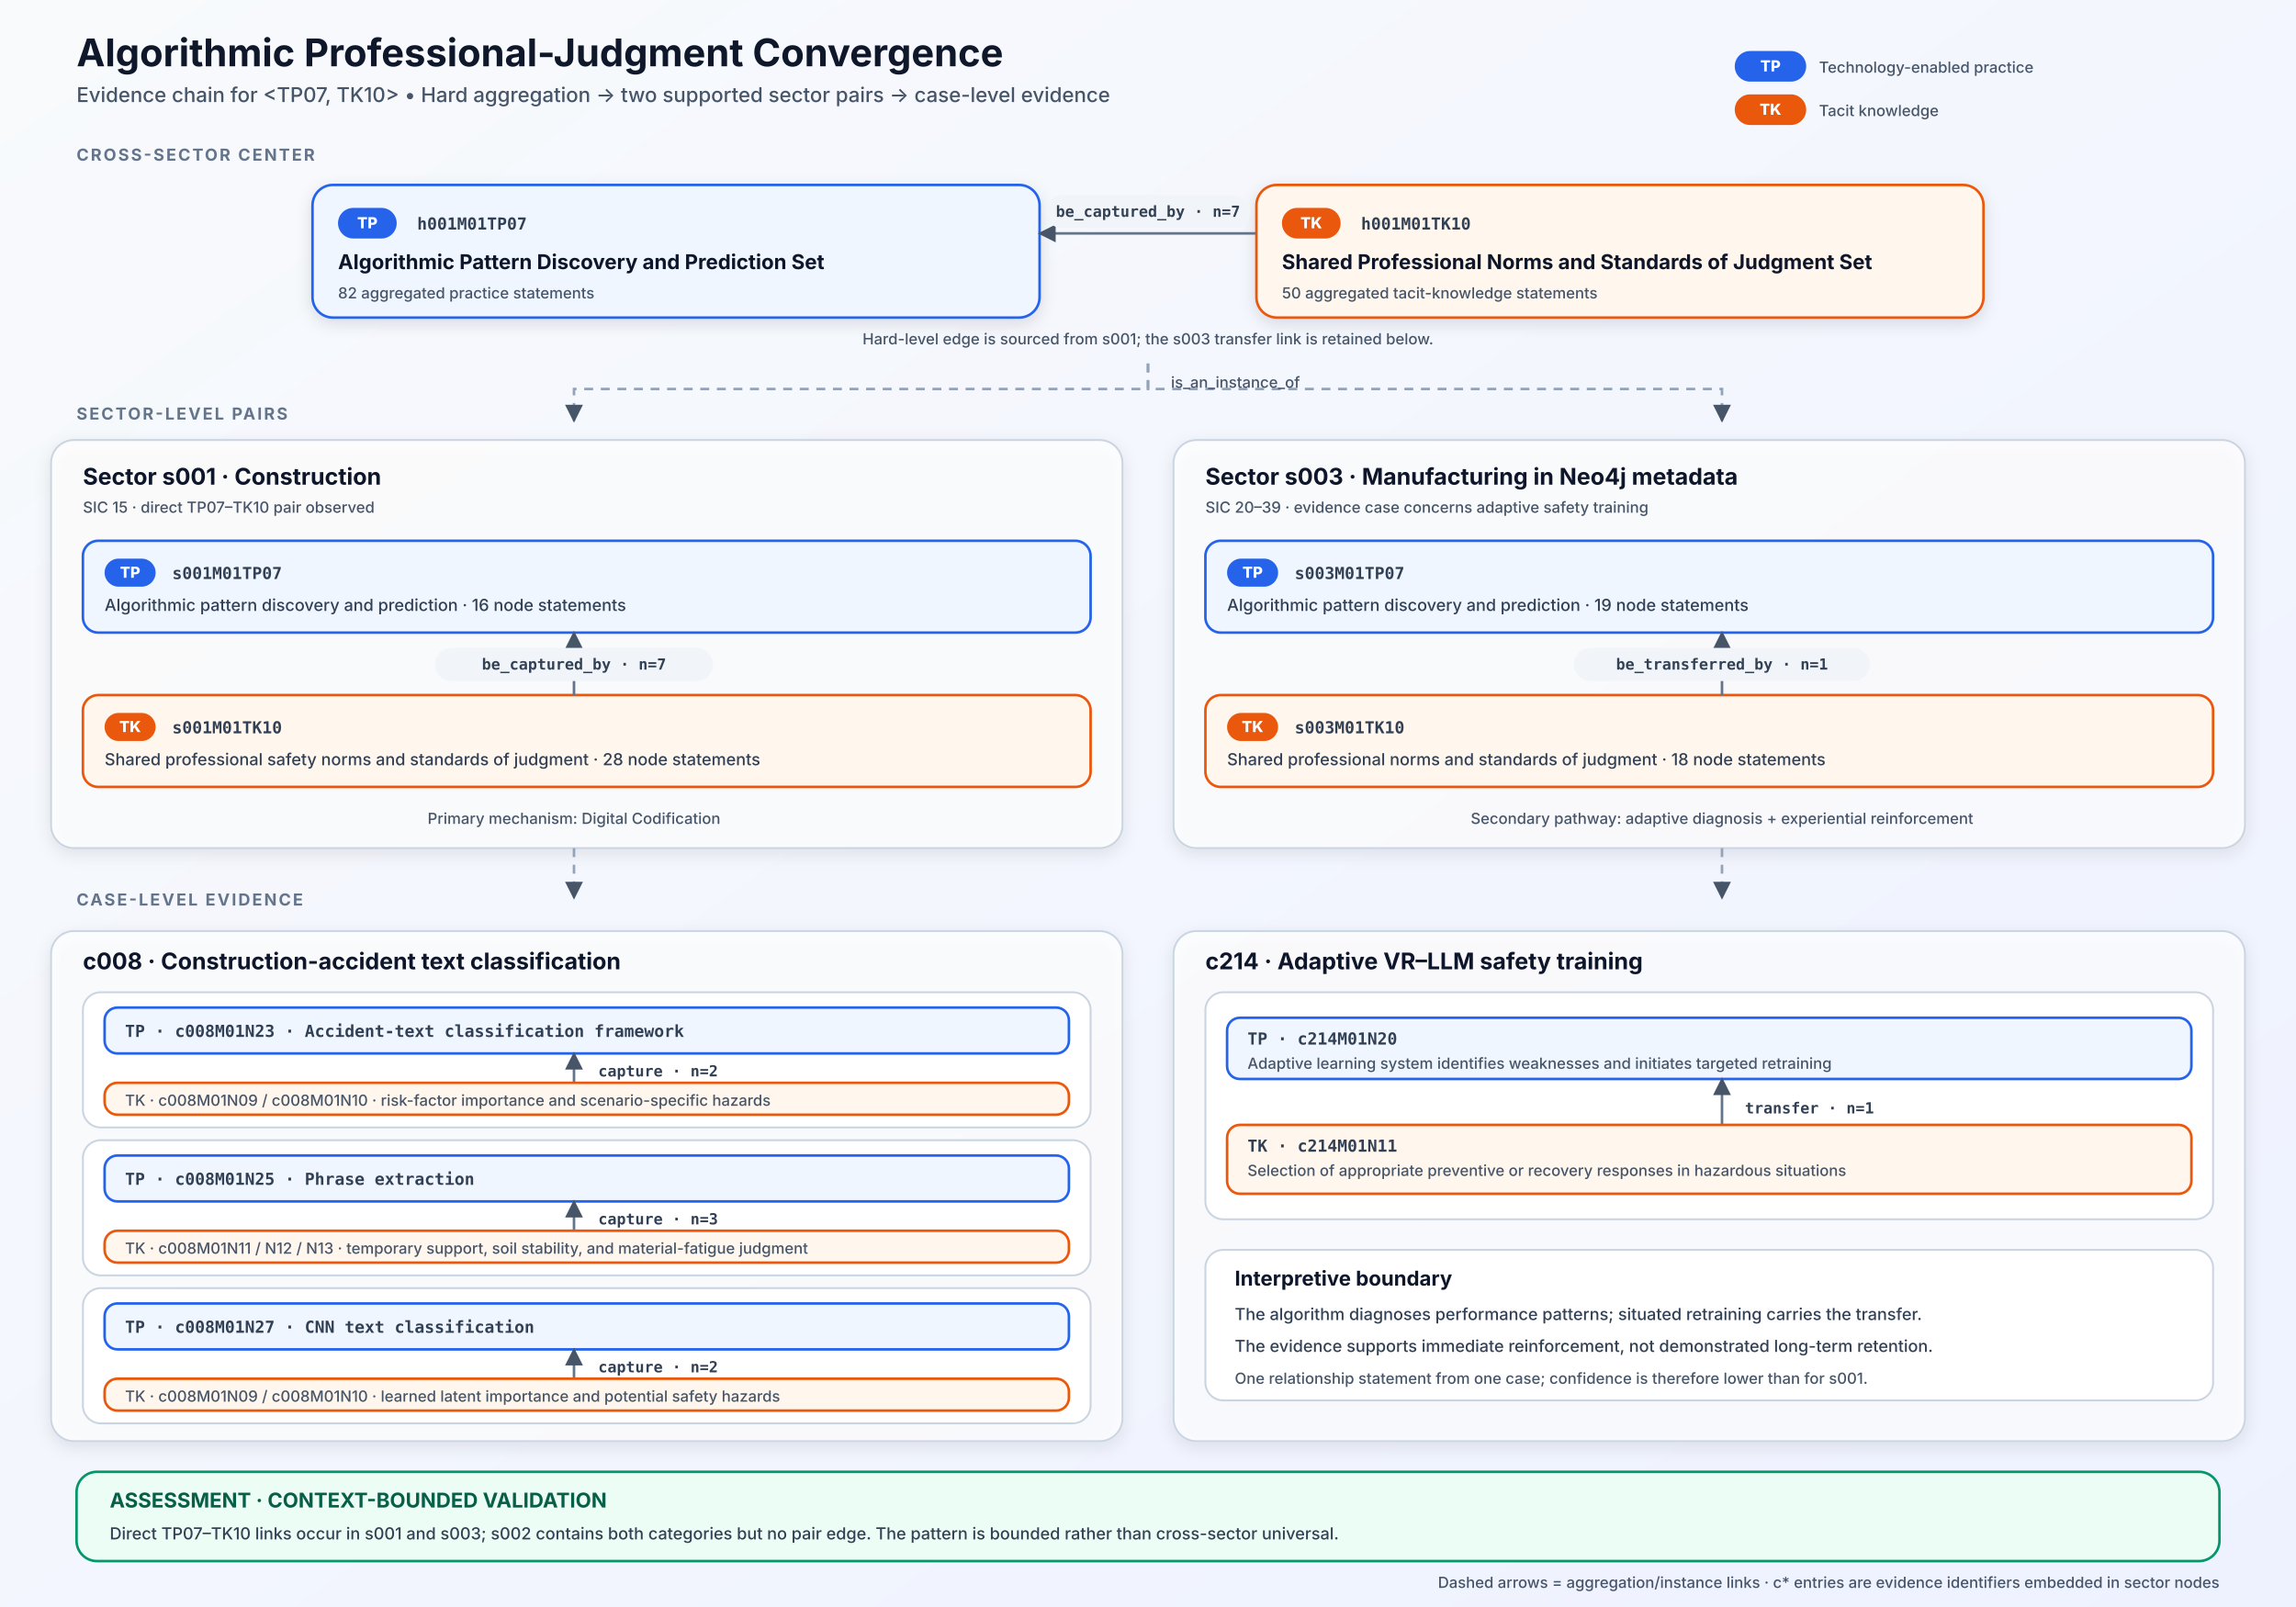
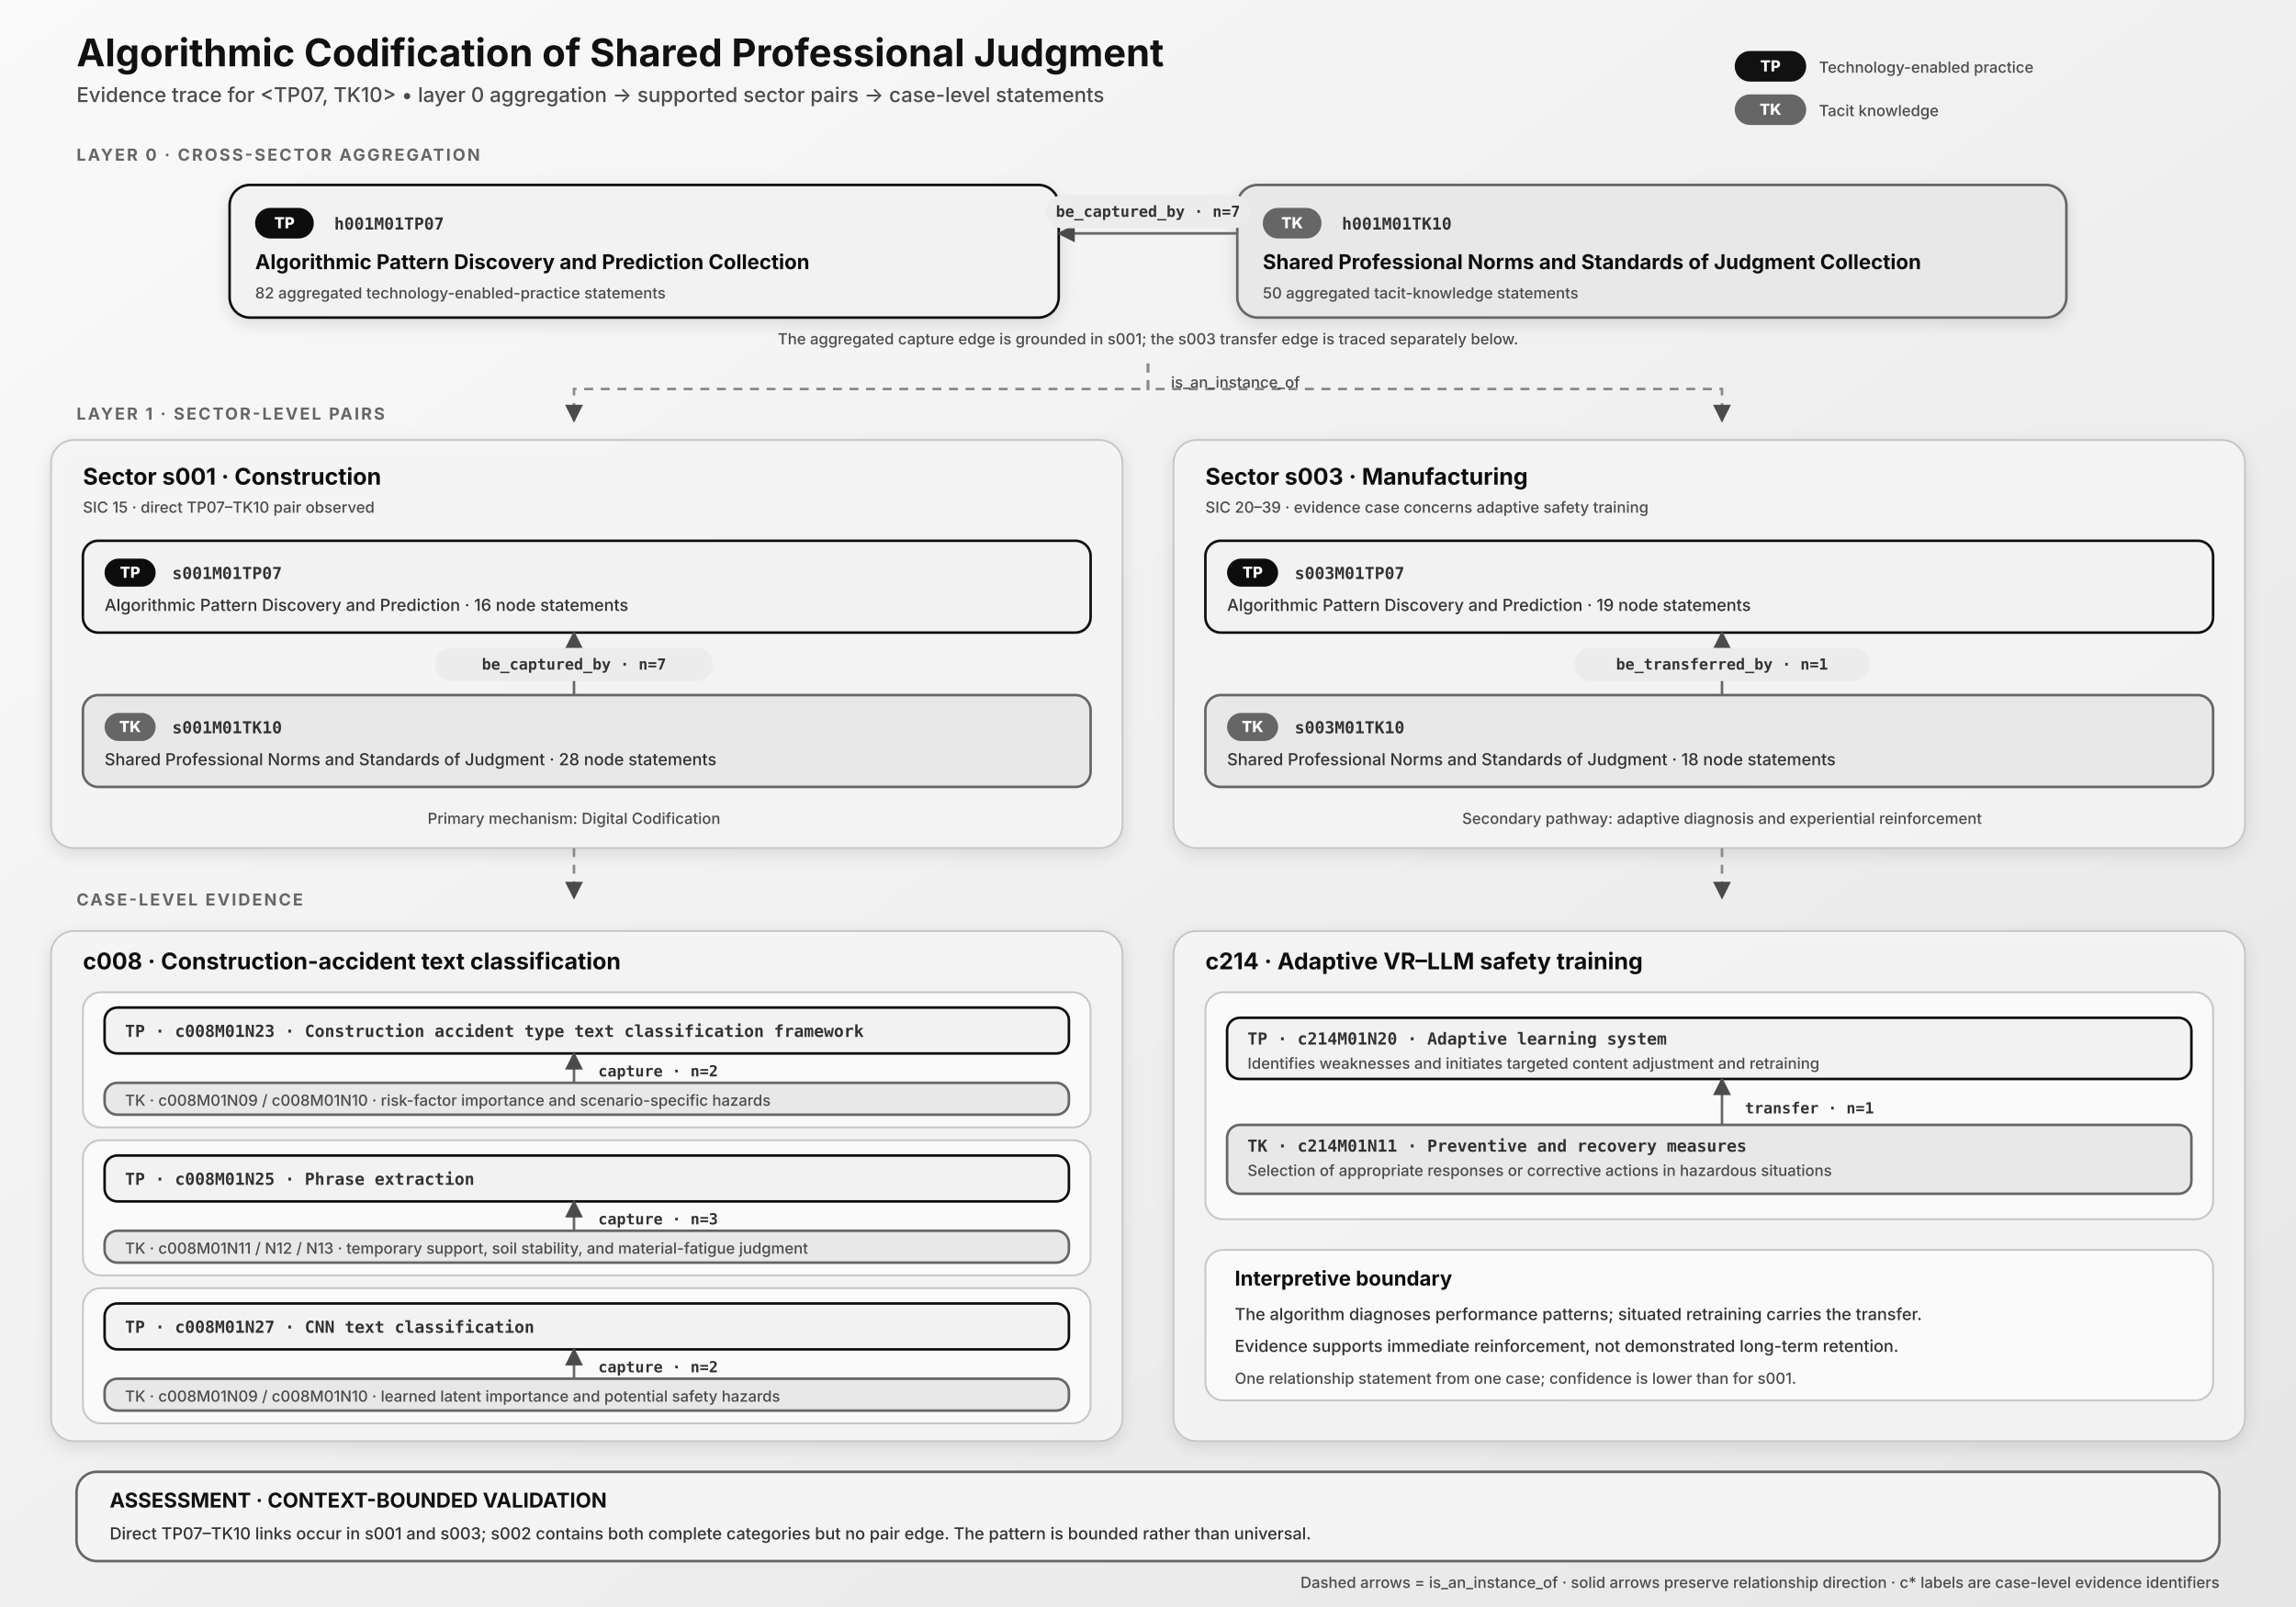
<svg xmlns="http://www.w3.org/2000/svg" width="1800" height="1260" viewBox="0 0 1800 1260" role="img" aria-labelledby="title desc">
  <defs>
    <linearGradient id="bg" x1="0" y1="0" x2="1" y2="1">
-       <stop offset="0" stop-color="#F8FAFC" />
-       <stop offset="1" stop-color="#EEF2FF" />
+       <stop offset="0" stop-color="#FAFAFA" />
+       <stop offset="1" stop-color="#E6E6E6" />
    </linearGradient>
    <filter id="shadow" x="-20%" y="-20%" width="140%" height="140%">
-       <feDropShadow dx="0" dy="4" stdDeviation="6" flood-color="#0F172A" flood-opacity="0.12" />
+       <feDropShadow dx="0" dy="4" stdDeviation="6" flood-color="#000000" flood-opacity="0.12" />
    </filter>
    <marker id="arrow" viewBox="0 0 10 10" refX="9" refY="5" markerWidth="7" markerHeight="7" orient="auto-start-reverse">
-       <path d="M 0 0 L 10 5 L 0 10 z" fill="#475569" />
+       <path d="M 0 0 L 10 5 L 0 10 z" fill="#4B4B4B" />
    </marker>
    <style>
-       .title { font: 700 30px Inter, ui-sans-serif, system-ui, sans-serif; fill: #0F172A; }
-       .subtitle { font: 500 16px Inter, ui-sans-serif, system-ui, sans-serif; fill: #475569; }
-       .level { font: 700 13px Inter, ui-sans-serif, system-ui, sans-serif; letter-spacing: 1.5px; fill: #64748B; }
-       .sector { font: 700 18px Inter, ui-sans-serif, system-ui, sans-serif; fill: #0F172A; }
-       .node-title { font: 700 16px Inter, ui-sans-serif, system-ui, sans-serif; fill: #0F172A; }
-       .node-id { font: 600 13px ui-monospace, SFMono-Regular, Menlo, monospace; fill: #334155; }
-       .body { font: 500 13px Inter, ui-sans-serif, system-ui, sans-serif; fill: #334155; }
-       .small { font: 500 12px Inter, ui-sans-serif, system-ui, sans-serif; fill: #475569; }
-       .rel { font: 700 12px ui-monospace, SFMono-Regular, Menlo, monospace; fill: #334155; }
-       .badge { font: 800 12px Inter, ui-sans-serif, system-ui, sans-serif; fill: white; }
-       .tp { fill: #EFF6FF; stroke: #2563EB; stroke-width: 2; }
-       .tk { fill: #FFF7ED; stroke: #EA580C; stroke-width: 2; }
-       .case { fill: white; stroke: #CBD5E1; stroke-width: 1.5; }
-       .sector-box { fill: rgba(255,255,255,0.72); stroke: #CBD5E1; stroke-width: 1.5; }
-       .connector { fill: none; stroke: #64748B; stroke-width: 2; }
-       .inst { fill: none; stroke: #94A3B8; stroke-width: 2; stroke-dasharray: 7 6; marker-end: url(#arrow); }
+       .title { font: 700 30px Inter, ui-sans-serif, system-ui, sans-serif; fill: #111111; }
+       .subtitle { font: 500 16px Inter, ui-sans-serif, system-ui, sans-serif; fill: #4B4B4B; }
+       .level { font: 700 13px Inter, ui-sans-serif, system-ui, sans-serif; letter-spacing: 1.5px; fill: #666666; }
+       .sector { font: 700 18px Inter, ui-sans-serif, system-ui, sans-serif; fill: #111111; }
+       .node-title { font: 700 16px Inter, ui-sans-serif, system-ui, sans-serif; fill: #111111; }
+       .node-id { font: 600 13px ui-monospace, SFMono-Regular, Menlo, monospace; fill: #333333; }
+       .body { font: 500 13px Inter, ui-sans-serif, system-ui, sans-serif; fill: #333333; }
+       .small { font: 500 12px Inter, ui-sans-serif, system-ui, sans-serif; fill: #4B4B4B; }
+       .rel { font: 700 12px ui-monospace, SFMono-Regular, Menlo, monospace; fill: #333333; }
+       .badge { font: 800 12px Inter, ui-sans-serif, system-ui, sans-serif; fill: #FFFFFF; }
+       .tp { fill: #F2F2F2; stroke: #111111; stroke-width: 2; }
+       .tk { fill: #E8E8E8; stroke: #666666; stroke-width: 2; }
+       .case { fill: #FAFAFA; stroke: #C7C7C7; stroke-width: 1.5; }
+       .sector-box { fill: rgba(245,245,245,0.85); stroke: #C7C7C7; stroke-width: 1.5; }
+       .assessment { fill: #F4F4F4; stroke: #666666; stroke-width: 2; }
+       .connector { fill: none; stroke: #666666; stroke-width: 2; }
+       .inst { fill: none; stroke: #8A8A8A; stroke-width: 2; stroke-dasharray: 7 6; marker-end: url(#arrow); }
    </style>
  </defs>
  <rect width="1800" height="1260" fill="url(#bg)" />
-   <text x="60" y="52" class="title">Algorithmic Professional-Judgment Convergence</text>
-   <text x="60" y="80" class="subtitle">Evidence chain for &lt;TP07, TK10&gt; • Hard aggregation → two supported sector pairs → case-level evidence</text>
+   <text x="60" y="52" class="title">Algorithmic Codification of Shared Professional Judgment</text>
+   <text x="60" y="80" class="subtitle">Evidence trace for &lt;TP07, TK10&gt; • layer 0 aggregation → supported sector pairs → case-level statements</text>
  <g transform="translate(1360,40)">
-     <rect x="0" y="0" width="56" height="24" rx="12" fill="#2563EB" />
+     <rect x="0" y="0" width="56" height="24" rx="12" fill="#111111" />
    <text x="28" y="16" text-anchor="middle" class="badge">TP</text>
    <text x="66" y="17" class="small">Technology-enabled practice</text>
-     <rect x="0" y="34" width="56" height="24" rx="12" fill="#EA580C" />
+     <rect x="0" y="34" width="56" height="24" rx="12" fill="#666666" />
    <text x="28" y="50" text-anchor="middle" class="badge">TK</text>
    <text x="66" y="51" class="small">Tacit knowledge</text>
  </g>
-   <text x="60" y="126" class="level">CROSS-SECTOR CENTER</text>
+   <text x="60" y="126" class="level">LAYER 0 · CROSS-SECTOR AGGREGATION</text>
  <g filter="url(#shadow)">
-     <rect x="245" y="145" width="570" height="104" rx="16" class="tp" />
-     <rect x="265" y="163" width="46" height="24" rx="12" fill="#2563EB" />
-     <text x="288" y="179" text-anchor="middle" class="badge">TP</text>
-     <text x="327" y="180" class="node-id">h001M01TP07</text>
-     <text x="265" y="211" class="node-title">Algorithmic Pattern Discovery and Prediction Set</text>
-     <text x="265" y="234" class="small">82 aggregated practice statements</text>
-     <rect x="985" y="145" width="570" height="104" rx="16" class="tk" />
-     <rect x="1005" y="163" width="46" height="24" rx="12" fill="#EA580C" />
-     <text x="1028" y="179" text-anchor="middle" class="badge">TK</text>
-     <text x="1067" y="180" class="node-id">h001M01TK10</text>
-     <text x="1005" y="211" class="node-title">Shared Professional Norms and Standards of Judgment Set</text>
-     <text x="1005" y="234" class="small">50 aggregated tacit-knowledge statements</text>
+     <rect x="180" y="145" width="650" height="104" rx="16" class="tp" />
+     <rect x="200" y="163" width="46" height="24" rx="12" fill="#111111" />
+     <text x="223" y="179" text-anchor="middle" class="badge">TP</text>
+     <text x="262" y="180" class="node-id">h001M01TP07</text>
+     <text x="200" y="211" class="node-title">Algorithmic Pattern Discovery and Prediction Collection</text>
+     <text x="200" y="234" class="small">82 aggregated technology-enabled-practice statements</text>
+     <rect x="970" y="145" width="650" height="104" rx="16" class="tk" />
+     <rect x="990" y="163" width="46" height="24" rx="12" fill="#666666" />
+     <text x="1013" y="179" text-anchor="middle" class="badge">TK</text>
+     <text x="1052" y="180" class="node-id">h001M01TK10</text>
+     <text x="990" y="211" class="node-title">Shared Professional Norms and Standards of Judgment Collection</text>
+     <text x="990" y="234" class="small">50 aggregated tacit-knowledge statements</text>
  </g>
-   <path d="M985 183 H815" class="connector" marker-end="url(#arrow)" />
-   <rect x="820" y="153" width="160" height="26" rx="13" fill="#F1F5F9" />
+   <path d="M970 183 H830" class="connector" marker-end="url(#arrow)" />
+   <rect x="820" y="153" width="160" height="26" rx="13" fill="#ECECEC" />
  <text x="900" y="170" text-anchor="middle" class="rel">be_captured_by · n=7</text>
-   <text x="900" y="270" text-anchor="middle" class="small">Hard-level edge is sourced from s001; the s003 transfer link is retained below.</text>
+   <text x="900" y="270" text-anchor="middle" class="small">The aggregated capture edge is grounded in s001; the s003 transfer edge is traced separately below.</text>
  <path d="M900 285 V305 H450 V330" class="inst" />
  <path d="M900 285 V305 H1350 V330" class="inst" />
  <text x="918" y="304" class="small">is_an_instance_of</text>
-   <text x="60" y="329" class="level">SECTOR-LEVEL PAIRS</text>
+   <text x="60" y="329" class="level">LAYER 1 · SECTOR-LEVEL PAIRS</text>
  <g filter="url(#shadow)">
    <rect x="40" y="345" width="840" height="320" rx="18" class="sector-box" />
    <text x="65" y="380" class="sector">Sector s001 · Construction</text>
    <text x="65" y="402" class="small">SIC 15 · direct TP07–TK10 pair observed</text>
    <rect x="65" y="424" width="790" height="72" rx="12" class="tp" />
-     <rect x="82" y="438" width="40" height="22" rx="11" fill="#2563EB" />
+     <rect x="82" y="438" width="40" height="22" rx="11" fill="#111111" />
    <text x="102" y="453" text-anchor="middle" class="badge">TP</text>
    <text x="135" y="454" class="node-id">s001M01TP07</text>
-     <text x="82" y="479" class="body">Algorithmic pattern discovery and prediction · 16 node statements</text>
+     <text x="82" y="479" class="body">Algorithmic Pattern Discovery and Prediction · 16 node statements</text>
    <rect x="65" y="545" width="790" height="72" rx="12" class="tk" />
-     <rect x="82" y="559" width="40" height="22" rx="11" fill="#EA580C" />
+     <rect x="82" y="559" width="40" height="22" rx="11" fill="#666666" />
    <text x="102" y="574" text-anchor="middle" class="badge">TK</text>
    <text x="135" y="575" class="node-id">s001M01TK10</text>
-     <text x="82" y="600" class="body">Shared professional safety norms and standards of judgment · 28 node statements</text>
+     <text x="82" y="600" class="body">Shared Professional Norms and Standards of Judgment · 28 node statements</text>
  </g>
  <path d="M450 545 V496" class="connector" marker-end="url(#arrow)" />
-   <rect x="341" y="508" width="218" height="26" rx="13" fill="#F1F5F9" />
+   <rect x="341" y="508" width="218" height="26" rx="13" fill="#ECECEC" />
  <text x="450" y="525" text-anchor="middle" class="rel">be_captured_by · n=7</text>
  <text x="450" y="646" text-anchor="middle" class="small">Primary mechanism: Digital Codification</text>
  <g filter="url(#shadow)">
    <rect x="920" y="345" width="840" height="320" rx="18" class="sector-box" />
-     <text x="945" y="380" class="sector">Sector s003 · Manufacturing in Neo4j metadata</text>
+     <text x="945" y="380" class="sector">Sector s003 · Manufacturing</text>
    <text x="945" y="402" class="small">SIC 20–39 · evidence case concerns adaptive safety training</text>
    <rect x="945" y="424" width="790" height="72" rx="12" class="tp" />
-     <rect x="962" y="438" width="40" height="22" rx="11" fill="#2563EB" />
+     <rect x="962" y="438" width="40" height="22" rx="11" fill="#111111" />
    <text x="982" y="453" text-anchor="middle" class="badge">TP</text>
    <text x="1015" y="454" class="node-id">s003M01TP07</text>
-     <text x="962" y="479" class="body">Algorithmic pattern discovery and prediction · 19 node statements</text>
+     <text x="962" y="479" class="body">Algorithmic Pattern Discovery and Prediction · 19 node statements</text>
    <rect x="945" y="545" width="790" height="72" rx="12" class="tk" />
-     <rect x="962" y="559" width="40" height="22" rx="11" fill="#EA580C" />
+     <rect x="962" y="559" width="40" height="22" rx="11" fill="#666666" />
    <text x="982" y="574" text-anchor="middle" class="badge">TK</text>
    <text x="1015" y="575" class="node-id">s003M01TK10</text>
-     <text x="962" y="600" class="body">Shared professional norms and standards of judgment · 18 node statements</text>
+     <text x="962" y="600" class="body">Shared Professional Norms and Standards of Judgment · 18 node statements</text>
  </g>
  <path d="M1350 545 V496" class="connector" marker-end="url(#arrow)" />
-   <rect x="1234" y="508" width="232" height="26" rx="13" fill="#F1F5F9" />
+   <rect x="1234" y="508" width="232" height="26" rx="13" fill="#ECECEC" />
  <text x="1350" y="525" text-anchor="middle" class="rel">be_transferred_by · n=1</text>
-   <text x="1350" y="646" text-anchor="middle" class="small">Secondary pathway: adaptive diagnosis + experiential reinforcement</text>
+   <text x="1350" y="646" text-anchor="middle" class="small">Secondary pathway: adaptive diagnosis and experiential reinforcement</text>
  <path d="M450 665 V704" class="inst" />
  <path d="M1350 665 V704" class="inst" />
  <text x="60" y="710" class="level">CASE-LEVEL EVIDENCE</text>
  <g filter="url(#shadow)">
    <rect x="40" y="730" width="840" height="400" rx="18" class="sector-box" />
    <text x="65" y="760" class="sector">c008 · Construction-accident text classification</text>
    <rect x="65" y="778" width="790" height="106" rx="14" class="case" />
    <rect x="82" y="790" width="756" height="36" rx="10" class="tp" />
-     <text x="98" y="813" class="node-id">TP · c008M01N23 · Accident-text classification framework</text>
+     <text x="98" y="813" class="node-id">TP · c008M01N23 · Construction accident type text classification framework</text>
    <path d="M450 849 V826" class="connector" marker-end="url(#arrow)" />
    <text x="469" y="844" class="rel">capture · n=2</text>
    <rect x="82" y="849" width="756" height="25" rx="10" class="tk" />
    <text x="98" y="867" class="small">TK · c008M01N09 / c008M01N10 · risk-factor importance and scenario-specific hazards</text>
    <rect x="65" y="894" width="790" height="106" rx="14" class="case" />
    <rect x="82" y="906" width="756" height="36" rx="10" class="tp" />
    <text x="98" y="929" class="node-id">TP · c008M01N25 · Phrase extraction</text>
    <path d="M450 965 V942" class="connector" marker-end="url(#arrow)" />
    <text x="469" y="960" class="rel">capture · n=3</text>
    <rect x="82" y="965" width="756" height="25" rx="10" class="tk" />
    <text x="98" y="983" class="small">TK · c008M01N11 / N12 / N13 · temporary support, soil stability, and material-fatigue judgment</text>
    <rect x="65" y="1010" width="790" height="106" rx="14" class="case" />
    <rect x="82" y="1022" width="756" height="36" rx="10" class="tp" />
    <text x="98" y="1045" class="node-id">TP · c008M01N27 · CNN text classification</text>
    <path d="M450 1081 V1058" class="connector" marker-end="url(#arrow)" />
    <text x="469" y="1076" class="rel">capture · n=2</text>
    <rect x="82" y="1081" width="756" height="25" rx="10" class="tk" />
    <text x="98" y="1099" class="small">TK · c008M01N09 / c008M01N10 · learned latent importance and potential safety hazards</text>
  </g>
  <g filter="url(#shadow)">
    <rect x="920" y="730" width="840" height="400" rx="18" class="sector-box" />
    <text x="945" y="760" class="sector">c214 · Adaptive VR–LLM safety training</text>
    <rect x="945" y="778" width="790" height="178" rx="14" class="case" />
    <rect x="962" y="798" width="756" height="48" rx="10" class="tp" />
-     <text x="978" y="819" class="node-id">TP · c214M01N20</text>
-     <text x="978" y="838" class="small">Adaptive learning system identifies weaknesses and initiates targeted retraining</text>
+     <text x="978" y="819" class="node-id">TP · c214M01N20 · Adaptive learning system</text>
+     <text x="978" y="838" class="small">Identifies weaknesses and initiates targeted content adjustment and retraining</text>
    <path d="M1350 882 V846" class="connector" marker-end="url(#arrow)" />
    <text x="1368" y="873" class="rel">transfer · n=1</text>
    <rect x="962" y="882" width="756" height="54" rx="10" class="tk" />
-     <text x="978" y="903" class="node-id">TK · c214M01N11</text>
-     <text x="978" y="922" class="small">Selection of appropriate preventive or recovery responses in hazardous situations</text>
+     <text x="978" y="903" class="node-id">TK · c214M01N11 · Preventive and recovery measures</text>
+     <text x="978" y="922" class="small">Selection of appropriate responses or corrective actions in hazardous situations</text>
    <rect x="945" y="980" width="790" height="118" rx="14" class="case" />
    <text x="968" y="1008" class="node-title">Interpretive boundary</text>
    <text x="968" y="1035" class="body">The algorithm diagnoses performance patterns; situated retraining carries the transfer.</text>
-     <text x="968" y="1060" class="body">The evidence supports immediate reinforcement, not demonstrated long-term retention.</text>
-     <text x="968" y="1085" class="small">One relationship statement from one case; confidence is therefore lower than for s001.</text>
+     <text x="968" y="1060" class="body">Evidence supports immediate reinforcement, not demonstrated long-term retention.</text>
+     <text x="968" y="1085" class="small">One relationship statement from one case; confidence is lower than for s001.</text>
  </g>
-   <rect x="60" y="1154" width="1680" height="70" rx="16" fill="#ECFDF5" stroke="#059669" stroke-width="2" />
-   <text x="86" y="1182" style="font:700 16px Inter,ui-sans-serif,system-ui,sans-serif;fill:#065F46">ASSESSMENT · CONTEXT-BOUNDED VALIDATION</text>
-   <text x="86" y="1207" class="body">Direct TP07–TK10 links occur in s001 and s003; s002 contains both categories but no pair edge. The pattern is bounded rather than cross-sector universal.</text>
-   <text x="1740" y="1245" text-anchor="end" class="small">Dashed arrows = aggregation/instance links · c* entries are evidence identifiers embedded in sector nodes</text>
+   <rect x="60" y="1154" width="1680" height="70" rx="16" class="assessment" />
+   <text x="86" y="1182" class="node-title">ASSESSMENT · CONTEXT-BOUNDED VALIDATION</text>
+   <text x="86" y="1207" class="body">Direct TP07–TK10 links occur in s001 and s003; s002 contains both complete categories but no pair edge. The pattern is bounded rather than universal.</text>
+   <text x="1740" y="1245" text-anchor="end" class="small">Dashed arrows = is_an_instance_of · solid arrows preserve relationship direction · c* labels are case-level evidence identifiers</text>
</svg>
